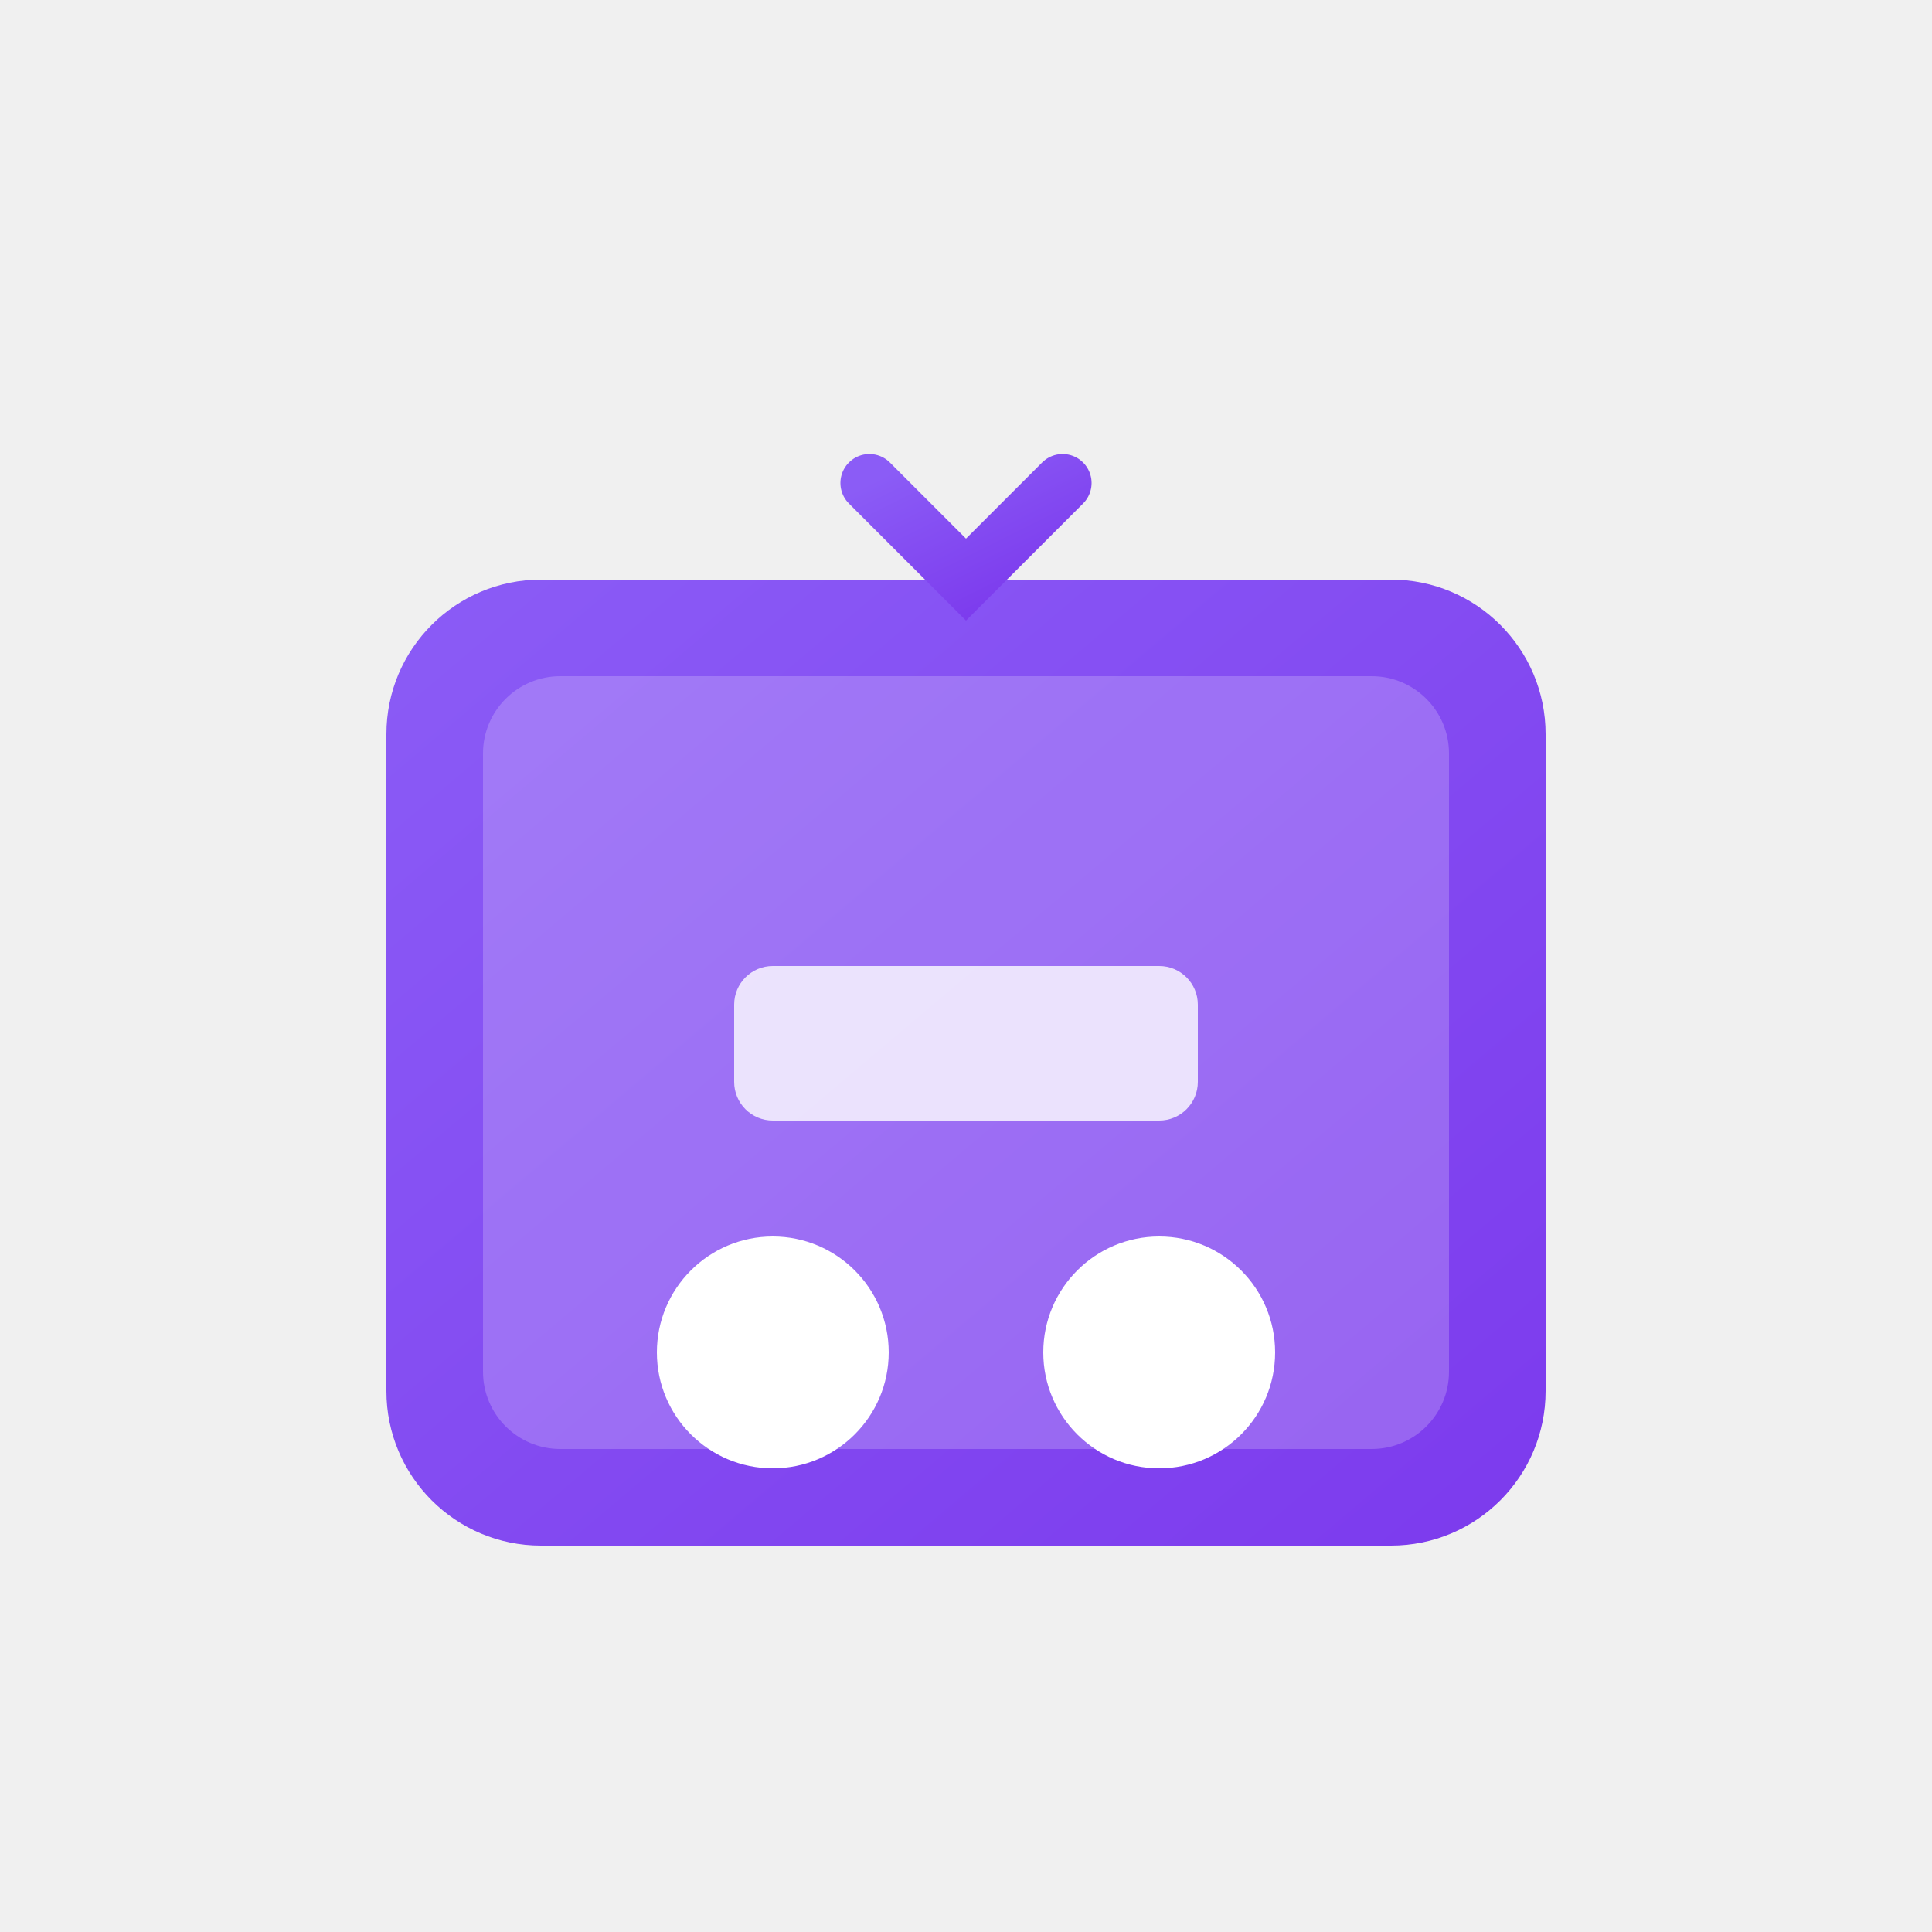
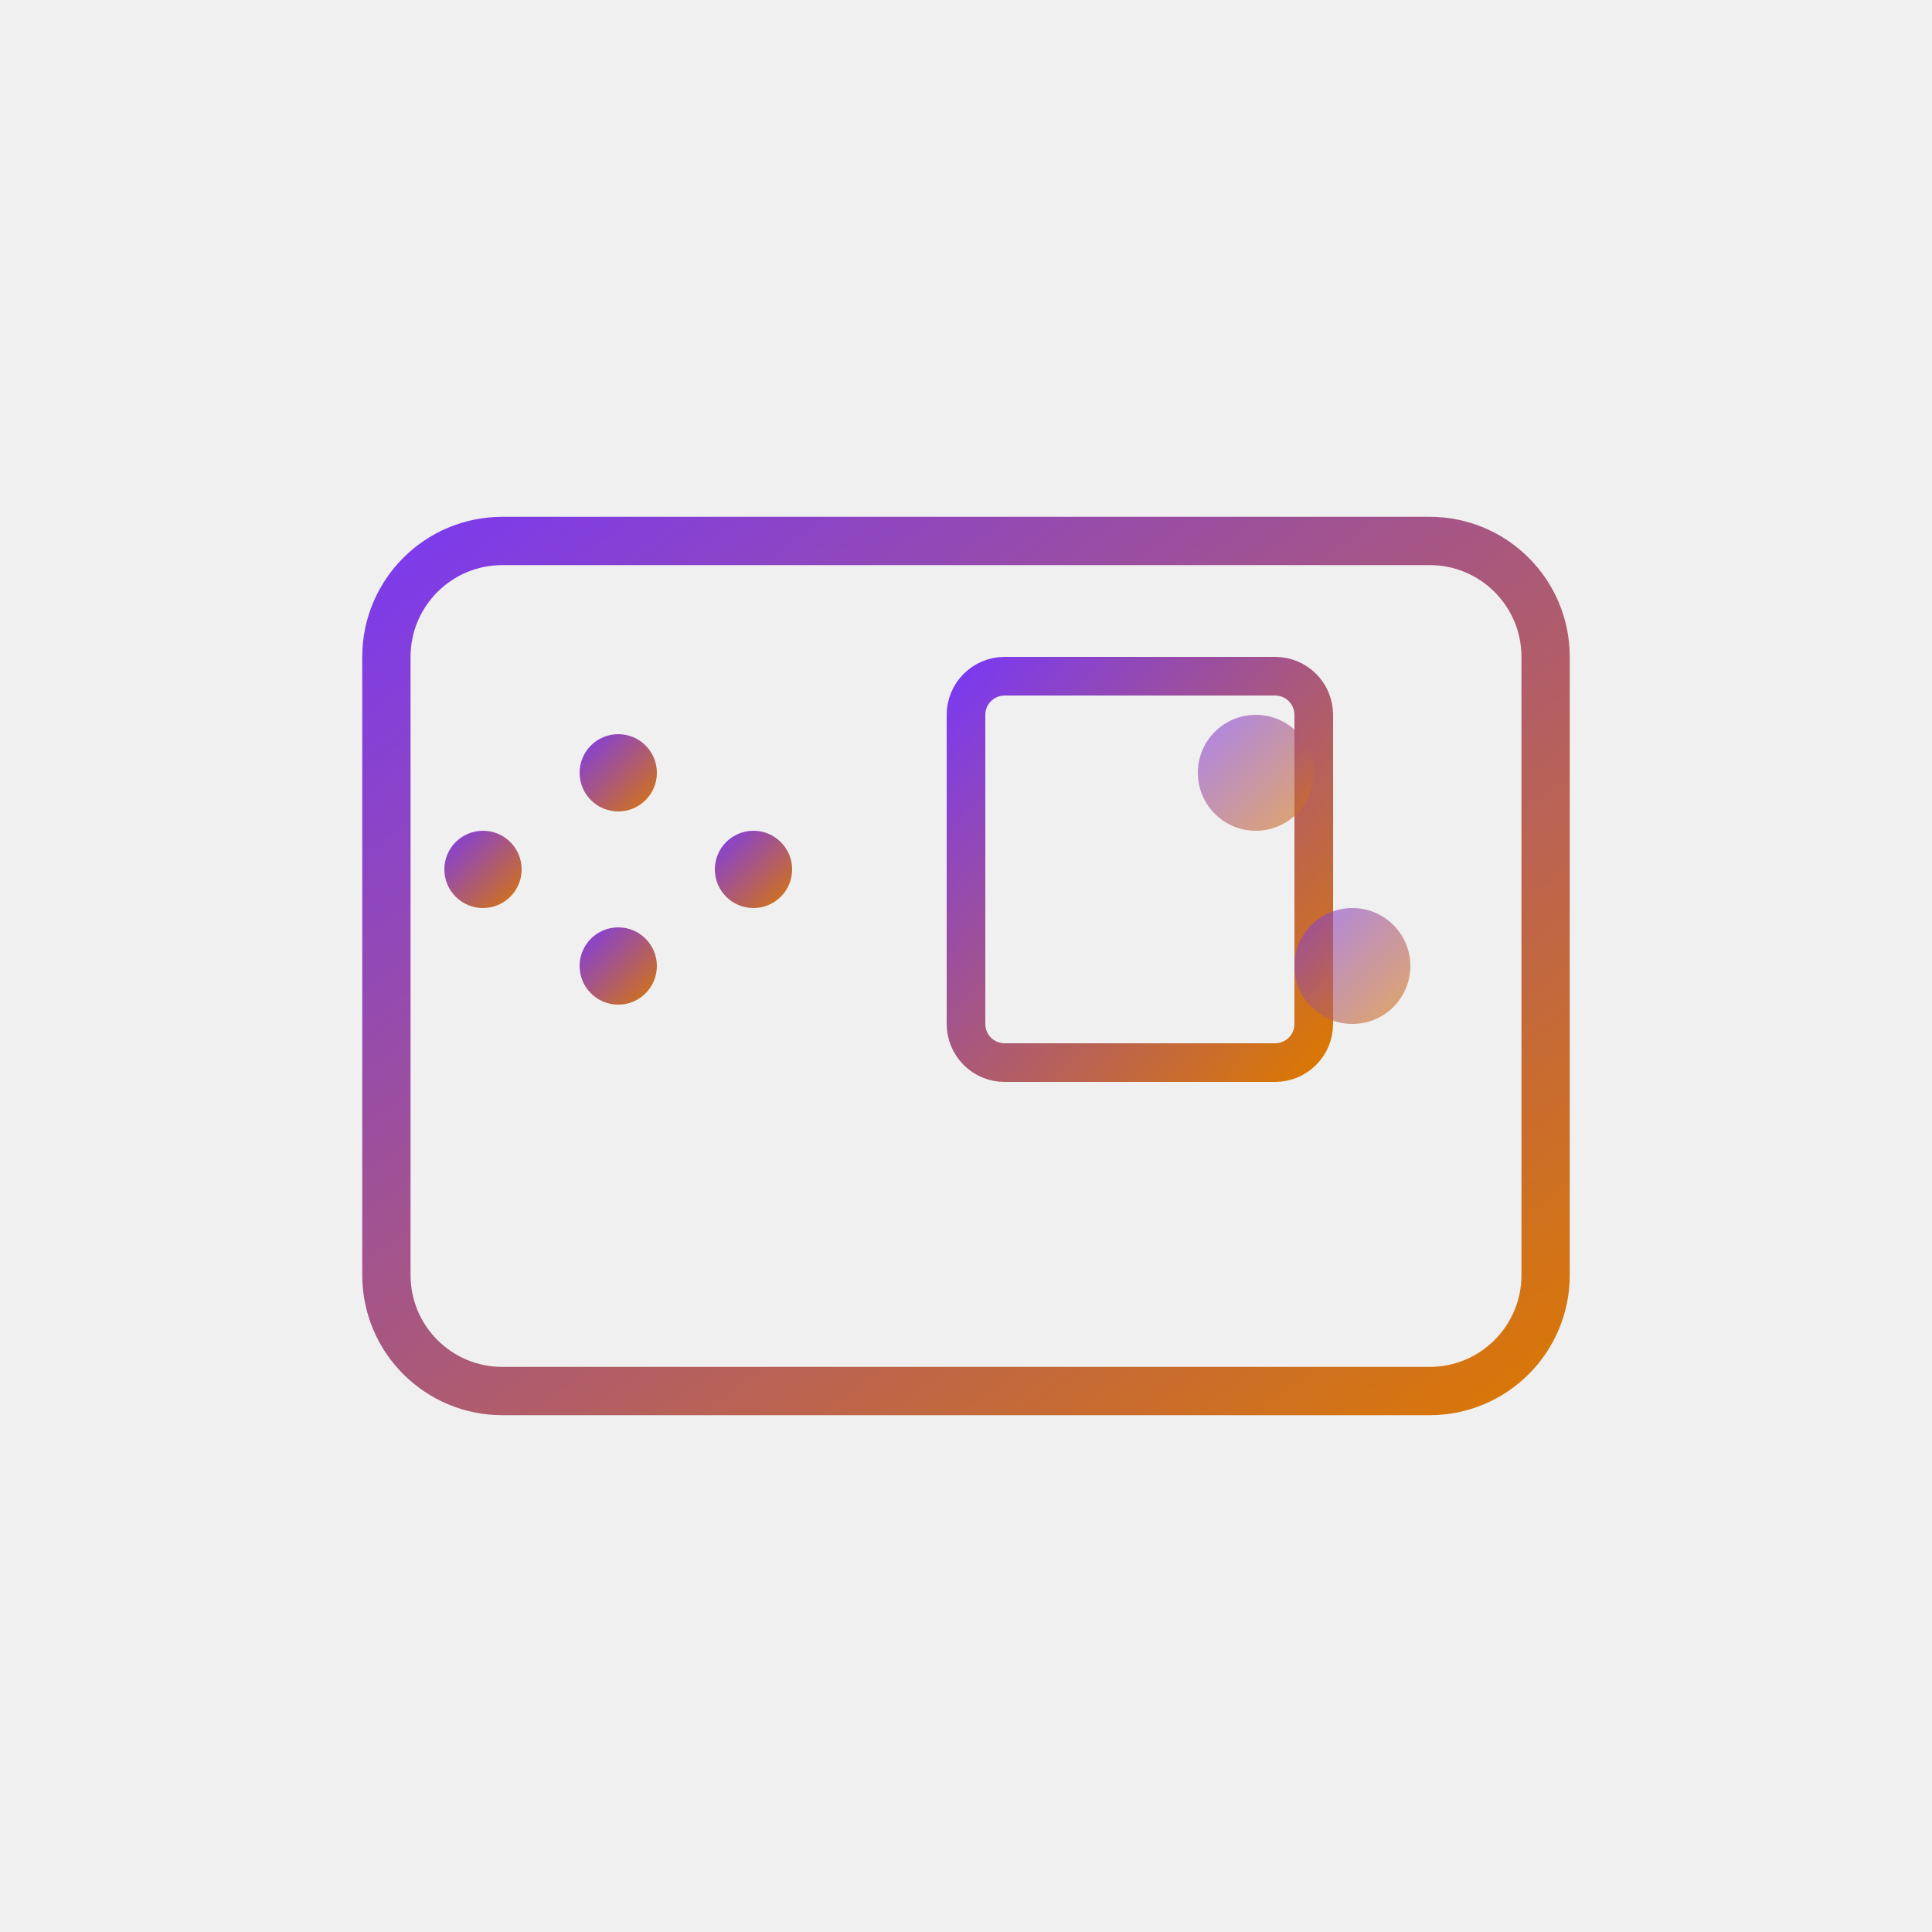
<svg xmlns="http://www.w3.org/2000/svg" viewBox="0 0 100 100" width="100" height="100">
  <defs>
    <linearGradient id="gameGrad" x1="0%" y1="0%" x2="100%" y2="100%">
-       <stop offset="0%" style="stop-color:#8b5cf6;stop-opacity:1" />
-       <stop offset="100%" style="stop-color:#7c3aed;stop-opacity:1" />
+       <stop offset="0%" style="stop-color:#7c3aed;stop-opacity:1" />
+       <stop offset="100%" style="stop-color:#d97706;stop-opacity:1" />
    </linearGradient>
  </defs>
-   <rect x="20" y="30" width="60" height="50" rx="8" fill="url(#gameGrad)" />
-   <rect x="25" y="35" width="50" height="40" rx="4" fill="white" opacity="0.2" />
-   <circle cx="40" cy="70" r="6" fill="white" />
-   <circle cx="60" cy="70" r="6" fill="white" />
-   <rect x="38" y="50" width="24" height="8" rx="2" fill="white" opacity="0.8" />
-   <path d="M 45 25 L 50 30 L 55 25" stroke="url(#gameGrad)" stroke-width="3" stroke-linecap="round" fill="none" />
+   <rect x="20" y="28" width="60" height="44" rx="6" fill="none" stroke="url(#gameGrad)" stroke-width="2.5" />
+   <circle cx="32" cy="40" r="2" fill="url(#gameGrad)" />
+   <circle cx="32" cy="50" r="2" fill="url(#gameGrad)" />
+   <circle cx="25" cy="45" r="2" fill="url(#gameGrad)" />
+   <circle cx="39" cy="45" r="2" fill="url(#gameGrad)" />
+   <rect x="50" y="35" width="18" height="20" rx="2" fill="none" stroke="url(#gameGrad)" stroke-width="2" />
+   <circle cx="65" cy="40" r="3" fill="url(#gameGrad)" opacity="0.6" />
+   <circle cx="70" cy="50" r="3" fill="url(#gameGrad)" opacity="0.6" />
</svg>
